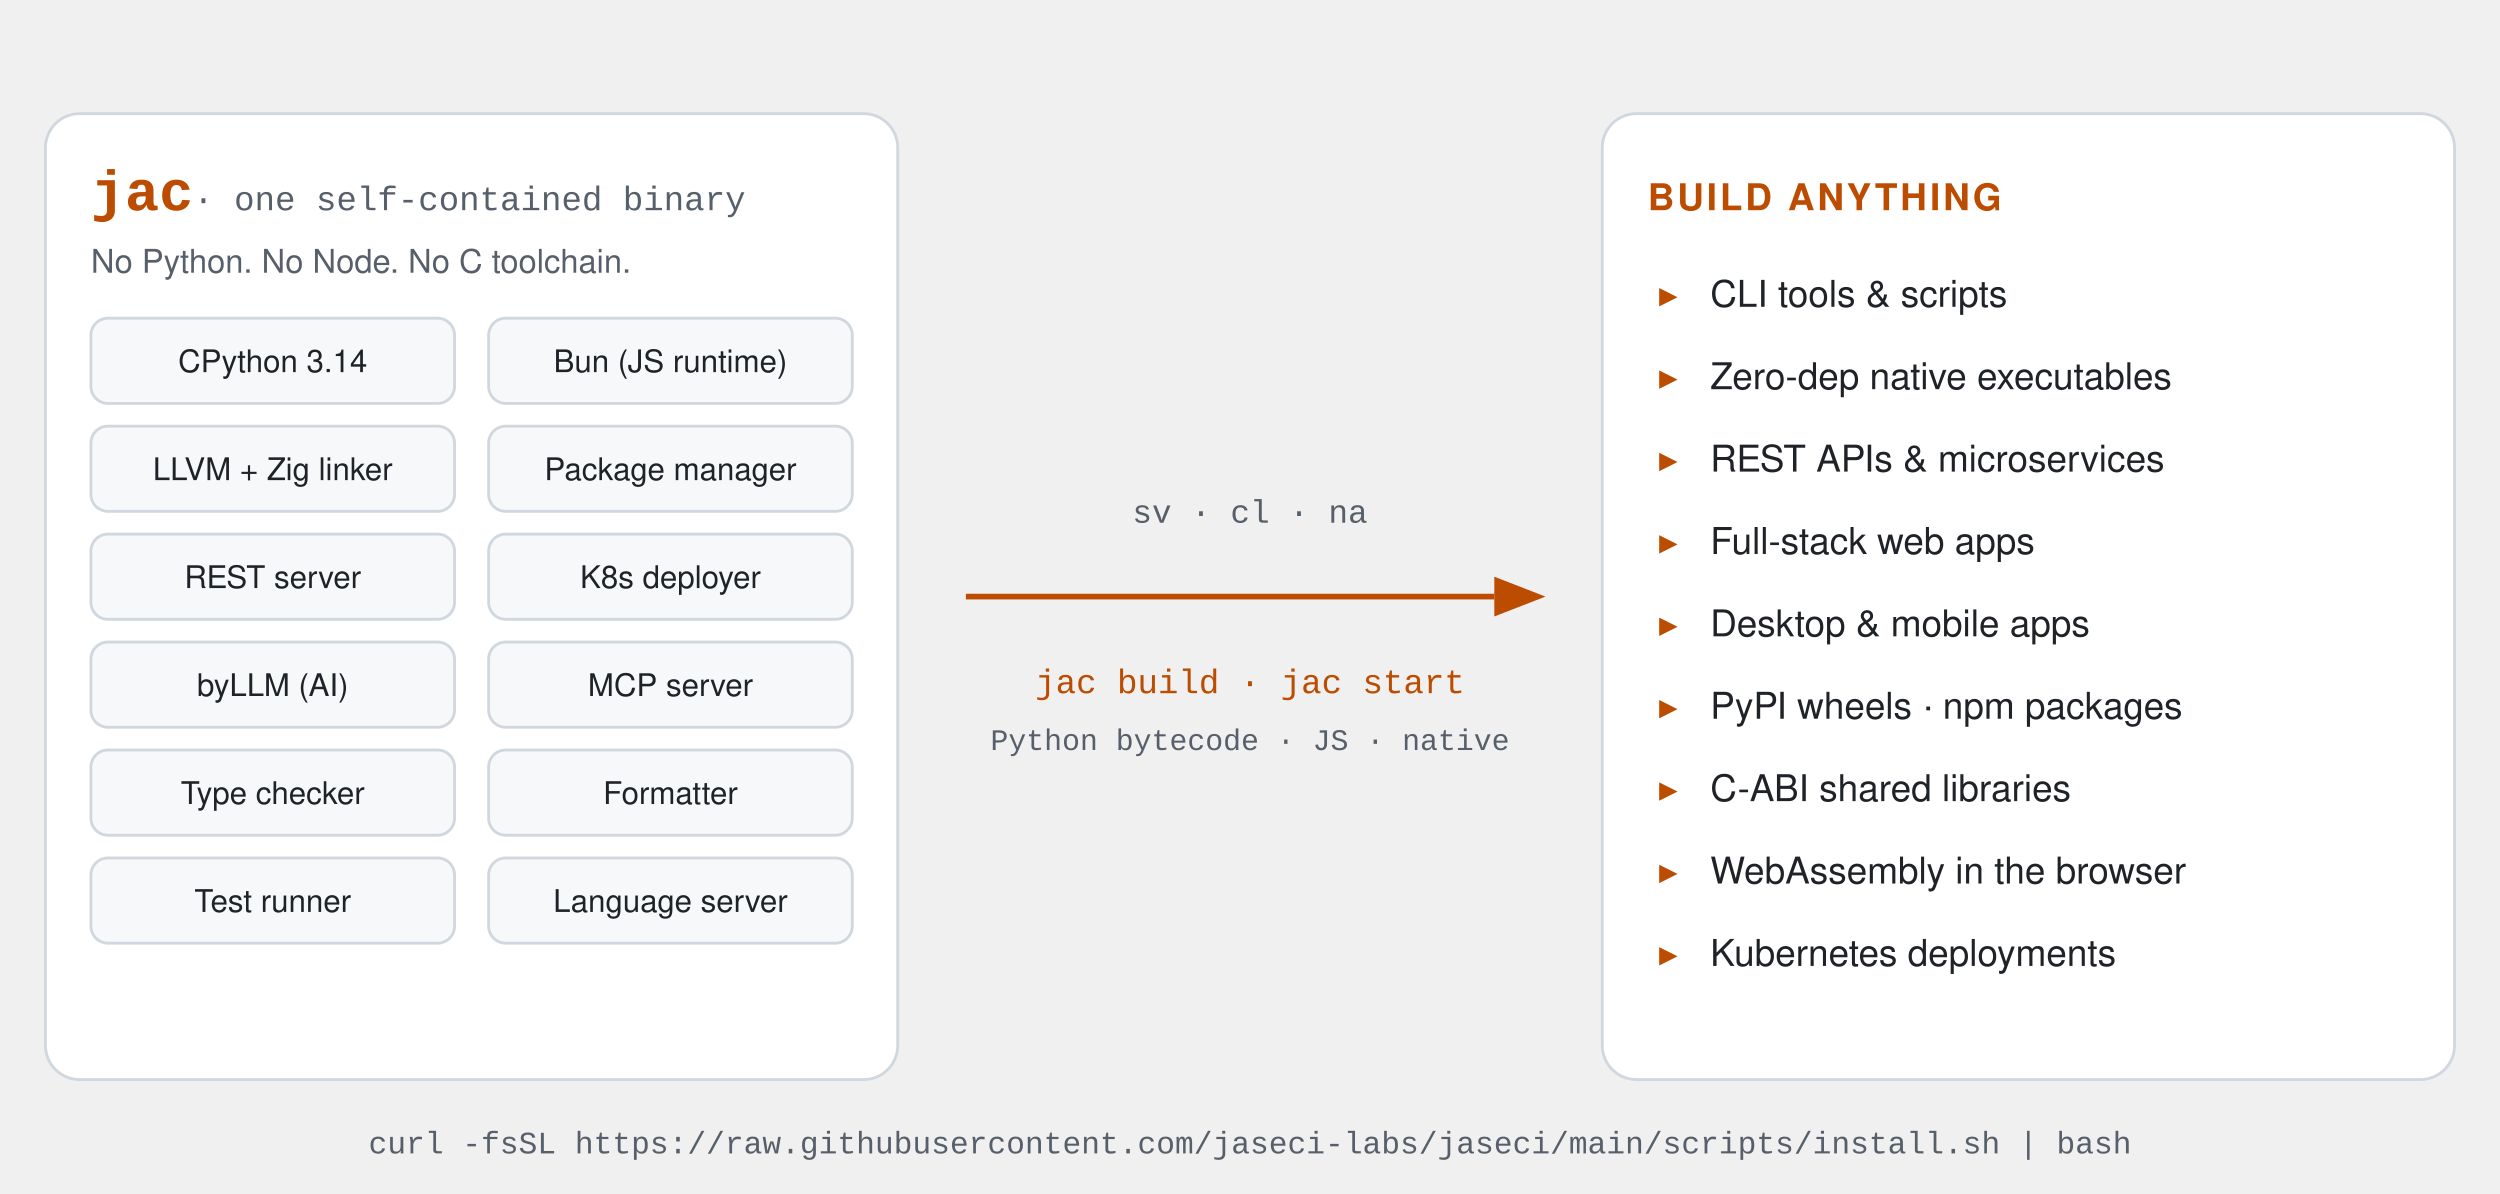
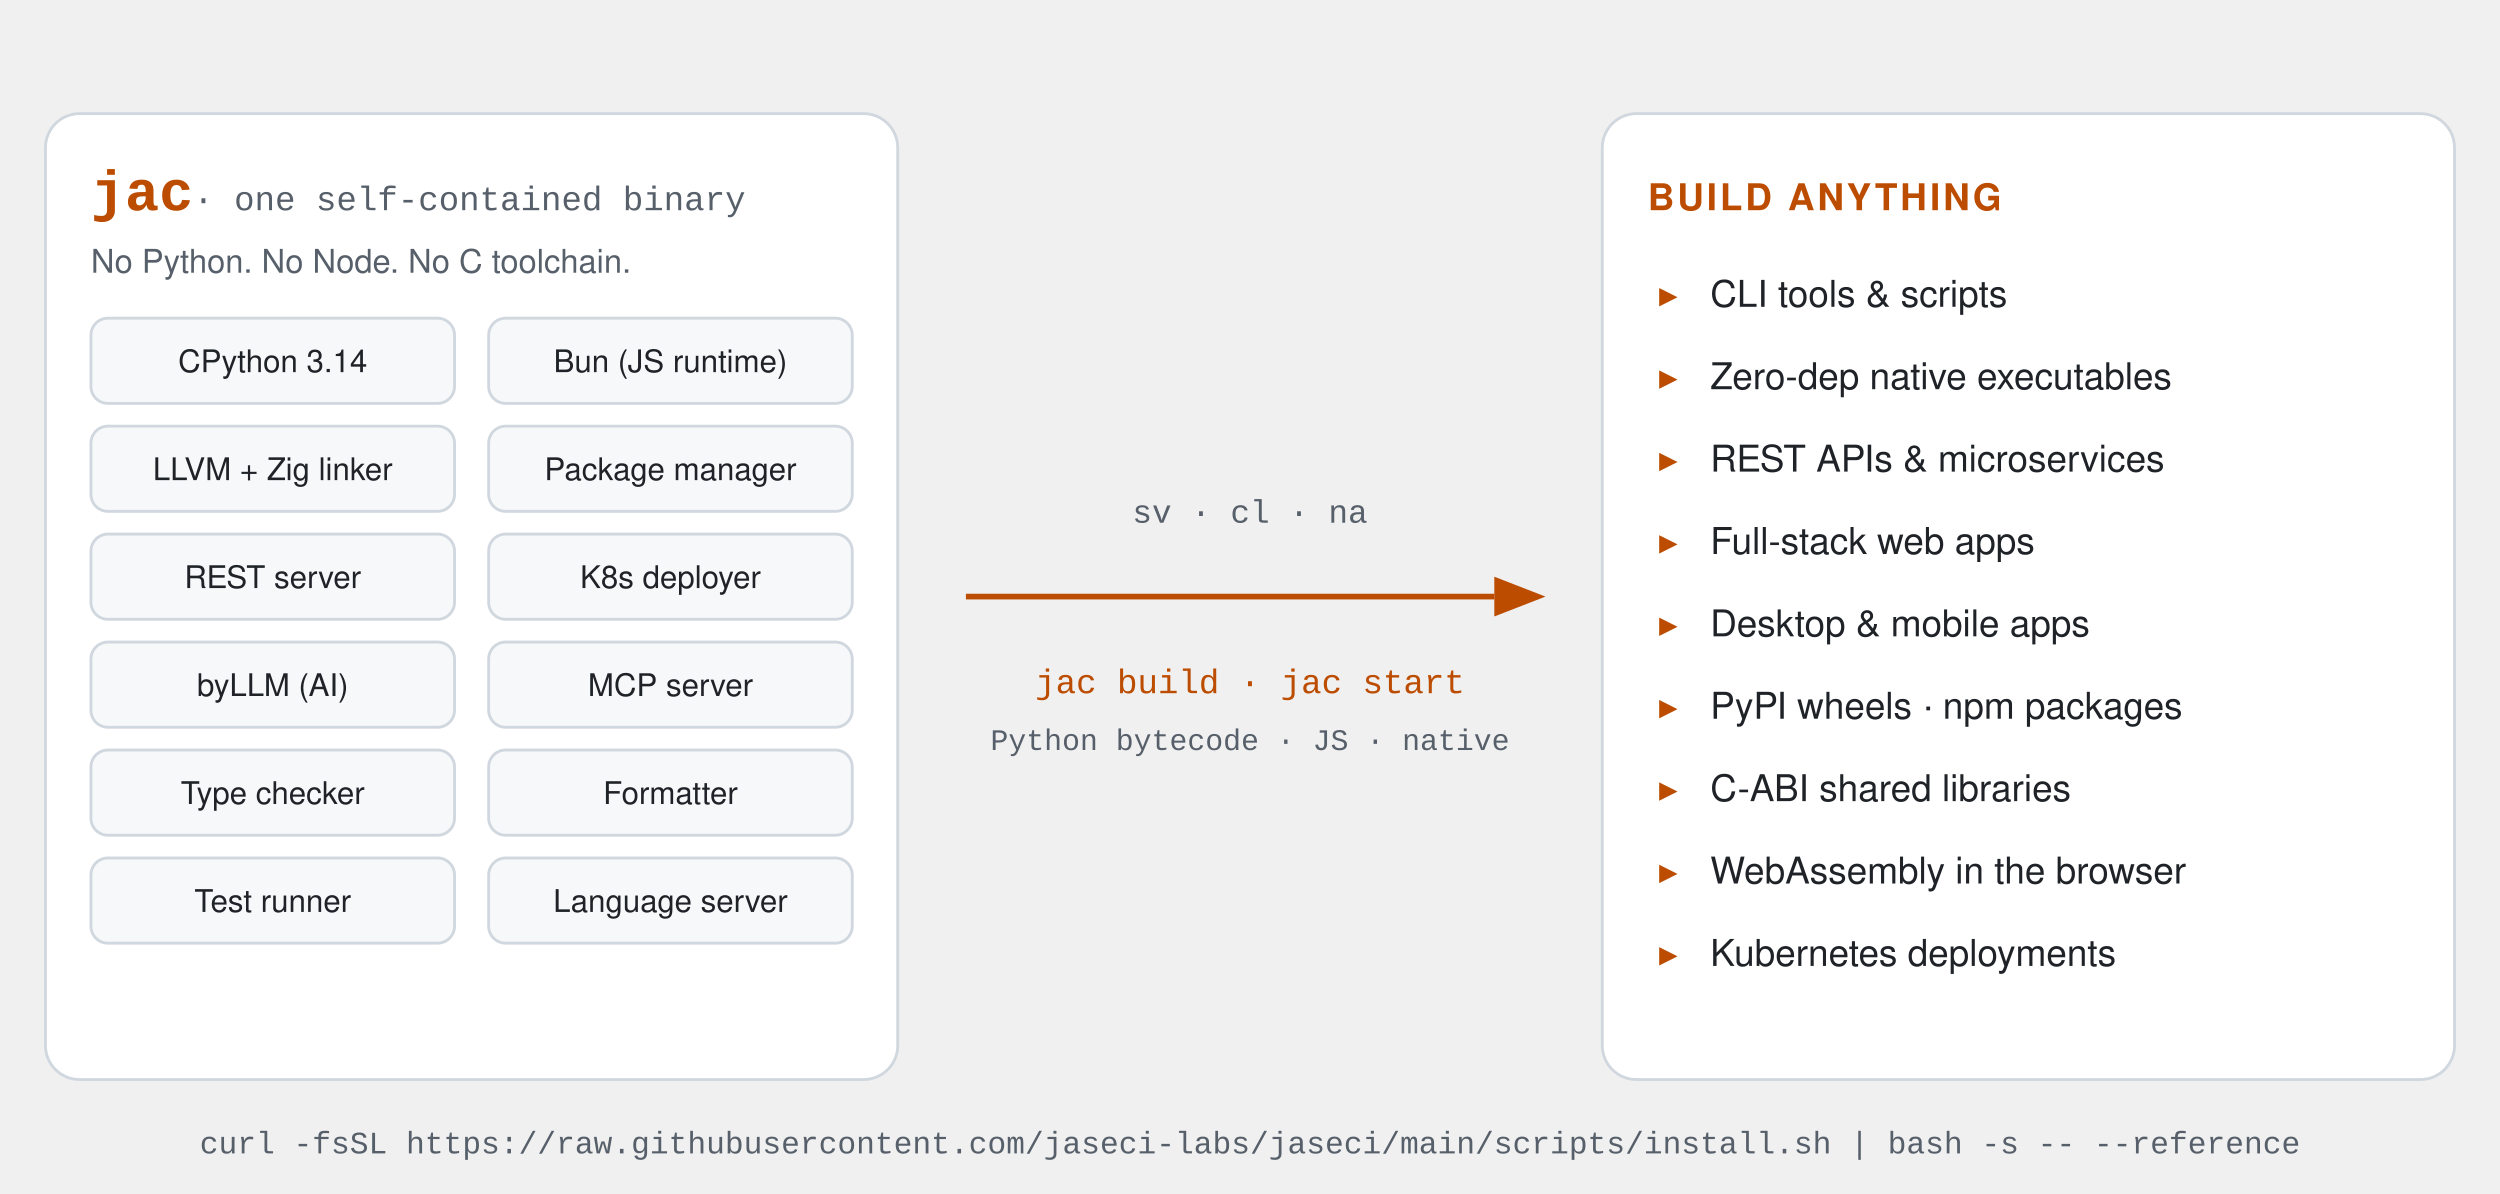
<svg xmlns="http://www.w3.org/2000/svg" width="880" height="420" viewBox="0 0 880 420" role="img" aria-label="Diagram: the single jac binary bundles the entire toolchain and builds every kind of artifact">
  <style>
    .sans { font-family: -apple-system, "Segoe UI", Helvetica, Arial, sans-serif; }
    .mono { font-family: "SFMono-Regular", Consolas, "Liberation Mono", Menlo, monospace; }
    .fg { fill: #1f2328; }
    .dim { fill: #57606a; }
    .acc { fill: #bc4c00; }
  </style>
  <rect x="16" y="40" width="300" height="340" rx="12" fill="#ffffff" stroke="#d0d7de" />
  <text class="mono acc" x="32" y="74" font-size="20" font-weight="bold">jac<tspan class="dim" font-size="12" font-weight="normal"> · one self-contained binary</tspan>
  </text>
  <text class="sans dim" x="32" y="96" font-size="11.5">No Python. No Node. No C toolchain.</text>
  <g font-size="11" text-anchor="middle" class="sans fg">
    <rect x="32" y="112" width="128" height="30" rx="6" fill="#f6f8fa" stroke="#d0d7de" />
    <text x="96" y="131">CPython 3.14</text>
    <rect x="172" y="112" width="128" height="30" rx="6" fill="#f6f8fa" stroke="#d0d7de" />
    <text x="236" y="131">Bun (JS runtime)</text>
    <rect x="32" y="150" width="128" height="30" rx="6" fill="#f6f8fa" stroke="#d0d7de" />
    <text x="96" y="169">LLVM + Zig linker</text>
    <rect x="172" y="150" width="128" height="30" rx="6" fill="#f6f8fa" stroke="#d0d7de" />
    <text x="236" y="169">Package manager</text>
    <rect x="32" y="188" width="128" height="30" rx="6" fill="#f6f8fa" stroke="#d0d7de" />
    <text x="96" y="207">REST server</text>
    <rect x="172" y="188" width="128" height="30" rx="6" fill="#f6f8fa" stroke="#d0d7de" />
    <text x="236" y="207">K8s deployer</text>
    <rect x="32" y="226" width="128" height="30" rx="6" fill="#f6f8fa" stroke="#d0d7de" />
    <text x="96" y="245">byLLM (AI)</text>
    <rect x="172" y="226" width="128" height="30" rx="6" fill="#f6f8fa" stroke="#d0d7de" />
    <text x="236" y="245">MCP server</text>
    <rect x="32" y="264" width="128" height="30" rx="6" fill="#f6f8fa" stroke="#d0d7de" />
    <text x="96" y="283">Type checker</text>
    <rect x="172" y="264" width="128" height="30" rx="6" fill="#f6f8fa" stroke="#d0d7de" />
    <text x="236" y="283">Formatter</text>
    <rect x="32" y="302" width="128" height="30" rx="6" fill="#f6f8fa" stroke="#d0d7de" />
    <text x="96" y="321">Test runner</text>
    <rect x="172" y="302" width="128" height="30" rx="6" fill="#f6f8fa" stroke="#d0d7de" />
    <text x="236" y="321">Language server</text>
  </g>
  <text class="mono dim" x="440" y="184" font-size="11.5" text-anchor="middle">sv · cl · na</text>
  <line x1="340" y1="210" x2="526" y2="210" stroke="#bc4c00" stroke-width="2" />
  <path d="M526,203 L544,210 L526,217 Z" fill="#bc4c00" />
  <text class="mono acc" x="440" y="244" font-size="12" text-anchor="middle">jac build · jac start</text>
  <text class="mono dim" x="440" y="264" font-size="10.5" text-anchor="middle">Python bytecode · JS · native</text>
  <rect x="564" y="40" width="300" height="340" rx="12" fill="#ffffff" stroke="#d0d7de" />
  <text class="sans acc" x="580" y="74" font-size="13" font-weight="bold" letter-spacing="1">BUILD ANYTHING</text>
  <g font-size="13" class="sans">
    <text class="acc" x="584" y="108">▸</text>
    <text class="fg" x="602" y="108">CLI tools &amp; scripts</text>
    <text class="acc" x="584" y="137">▸</text>
    <text class="fg" x="602" y="137">Zero-dep native executables</text>
    <text class="acc" x="584" y="166">▸</text>
    <text class="fg" x="602" y="166">REST APIs &amp; microservices</text>
    <text class="acc" x="584" y="195">▸</text>
    <text class="fg" x="602" y="195">Full-stack web apps</text>
    <text class="acc" x="584" y="224">▸</text>
    <text class="fg" x="602" y="224">Desktop &amp; mobile apps</text>
    <text class="acc" x="584" y="253">▸</text>
    <text class="fg" x="602" y="253">PyPI wheels · npm packages</text>
    <text class="acc" x="584" y="282">▸</text>
    <text class="fg" x="602" y="282">C-ABI shared libraries</text>
    <text class="acc" x="584" y="311">▸</text>
    <text class="fg" x="602" y="311">WebAssembly in the browser</text>
    <text class="acc" x="584" y="340">▸</text>
    <text class="fg" x="602" y="340">Kubernetes deployments</text>
  </g>
-   <text class="mono dim" x="440" y="406" font-size="11" text-anchor="middle">curl -fsSL https://raw.githubusercontent.com/jaseci-labs/jaseci/main/scripts/install.sh | bash</text>
+   <text class="mono dim" x="440" y="406" font-size="11" text-anchor="middle">curl -fsSL https://raw.githubusercontent.com/jaseci-labs/jaseci/main/scripts/install.sh | bash -s -- --reference</text>
</svg>
